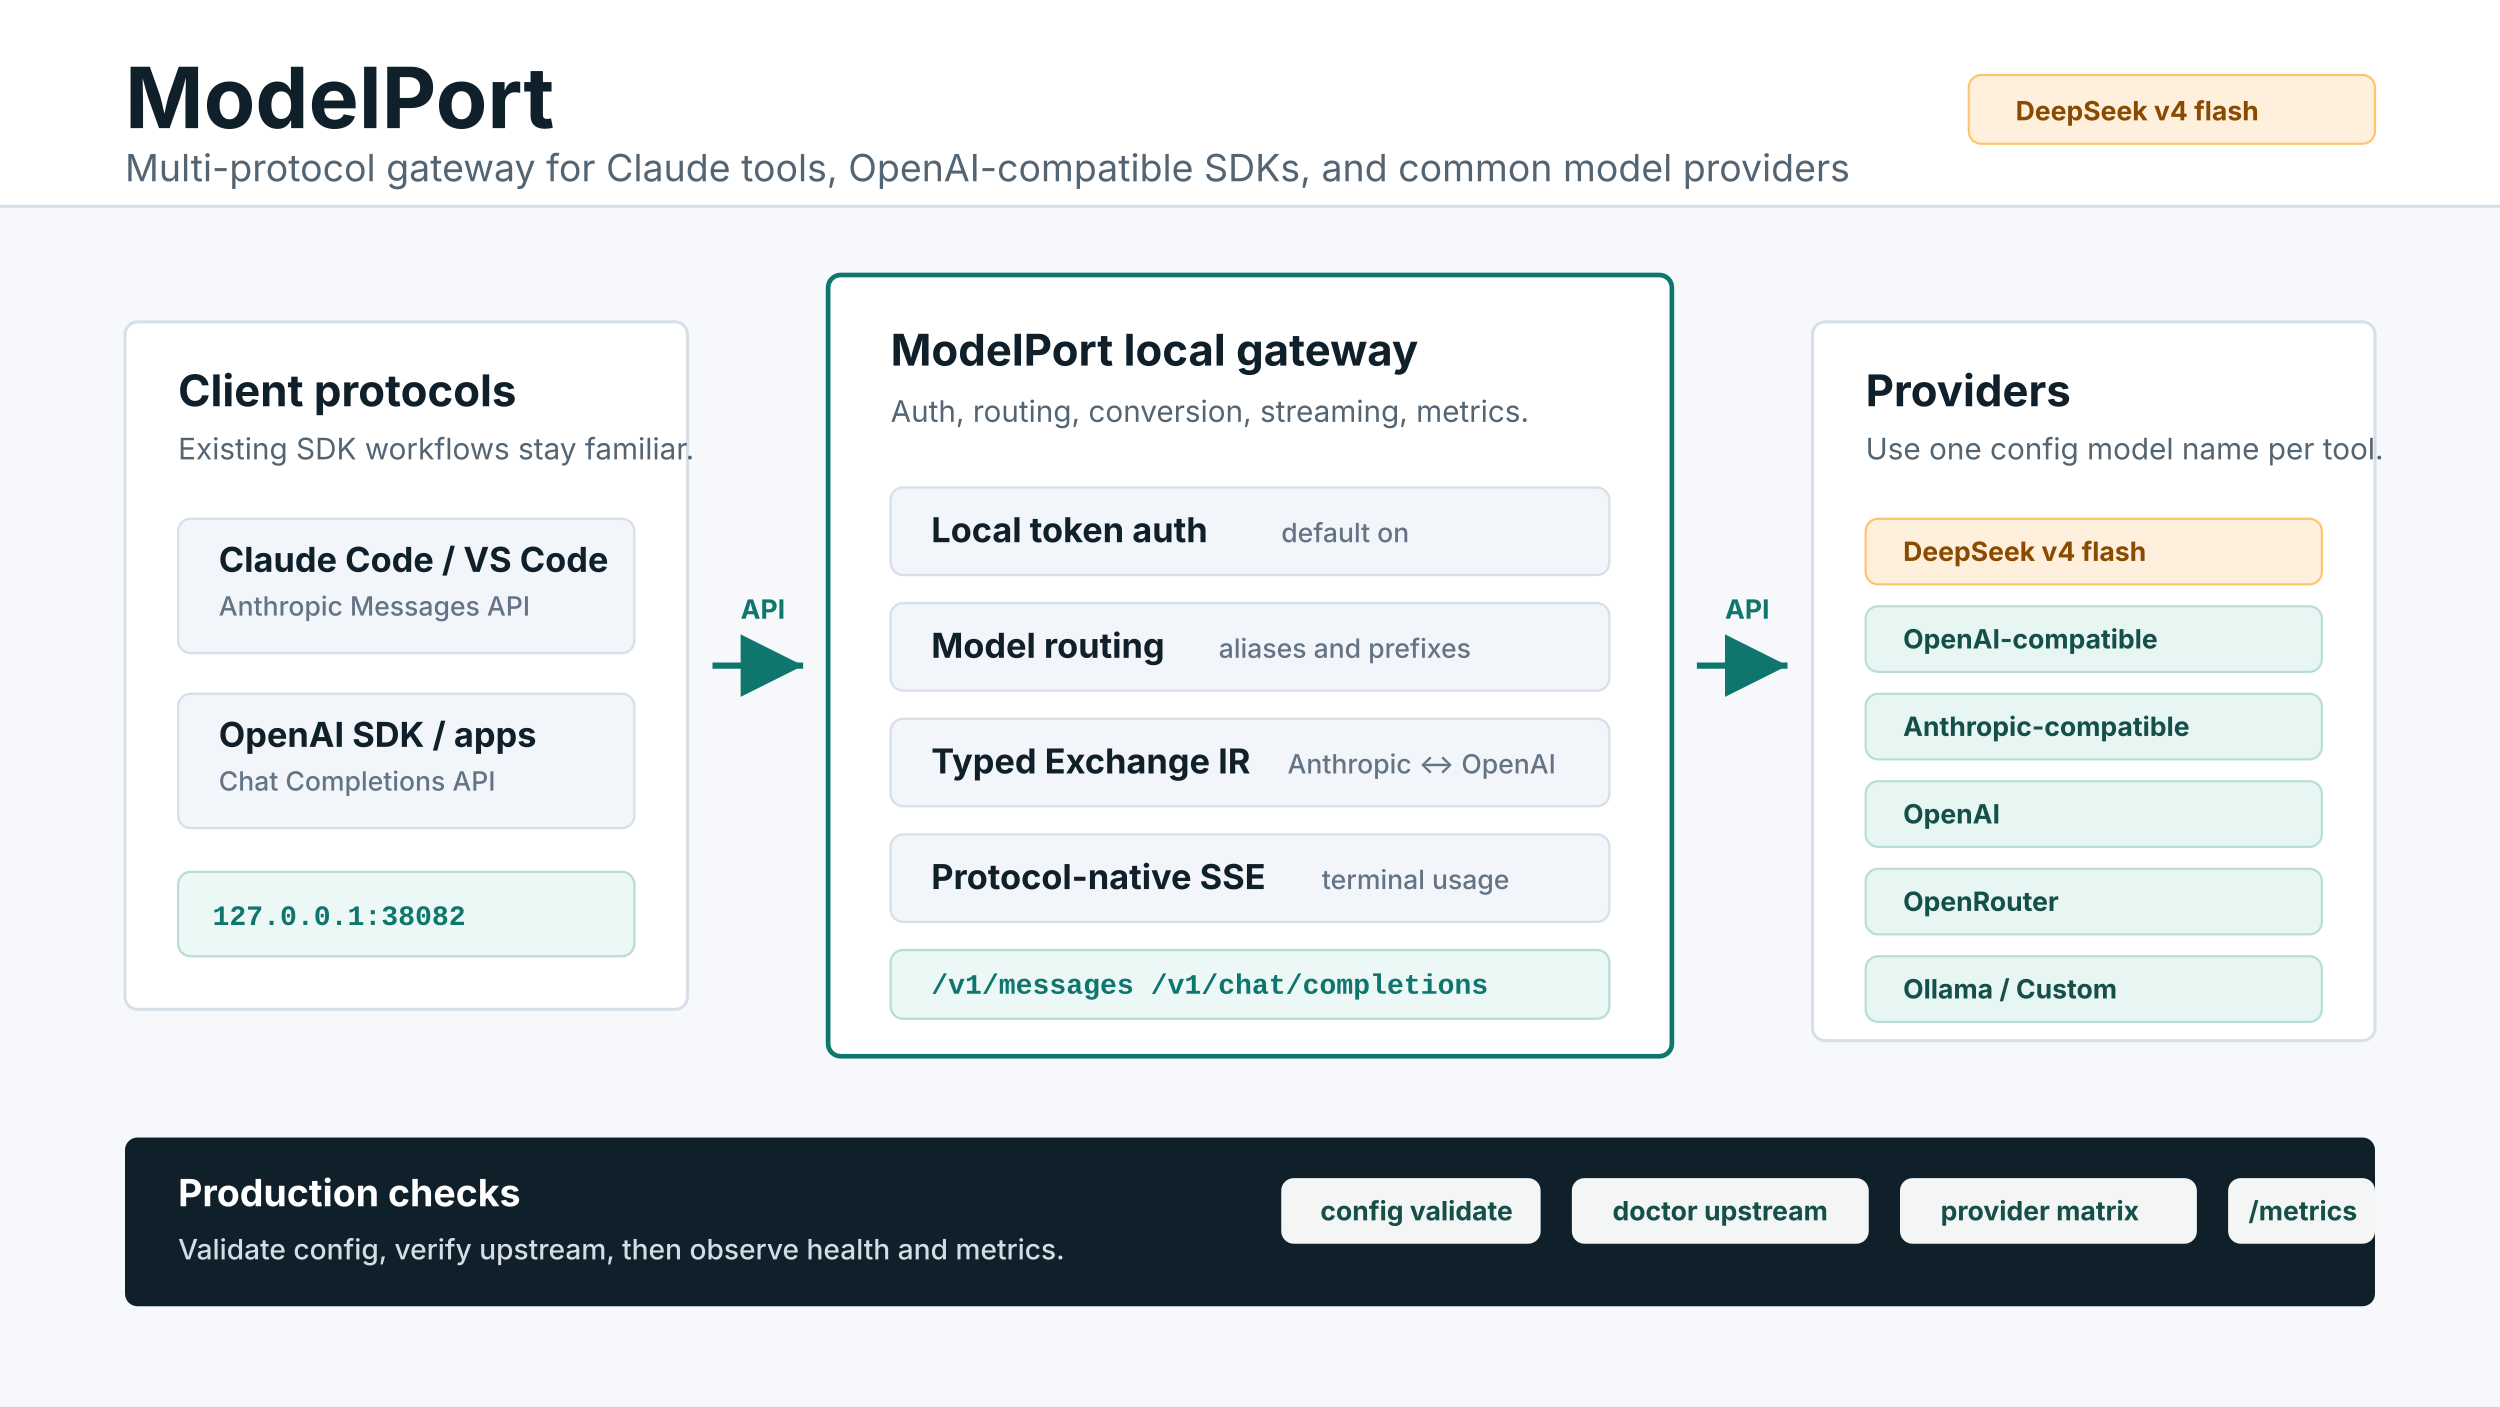
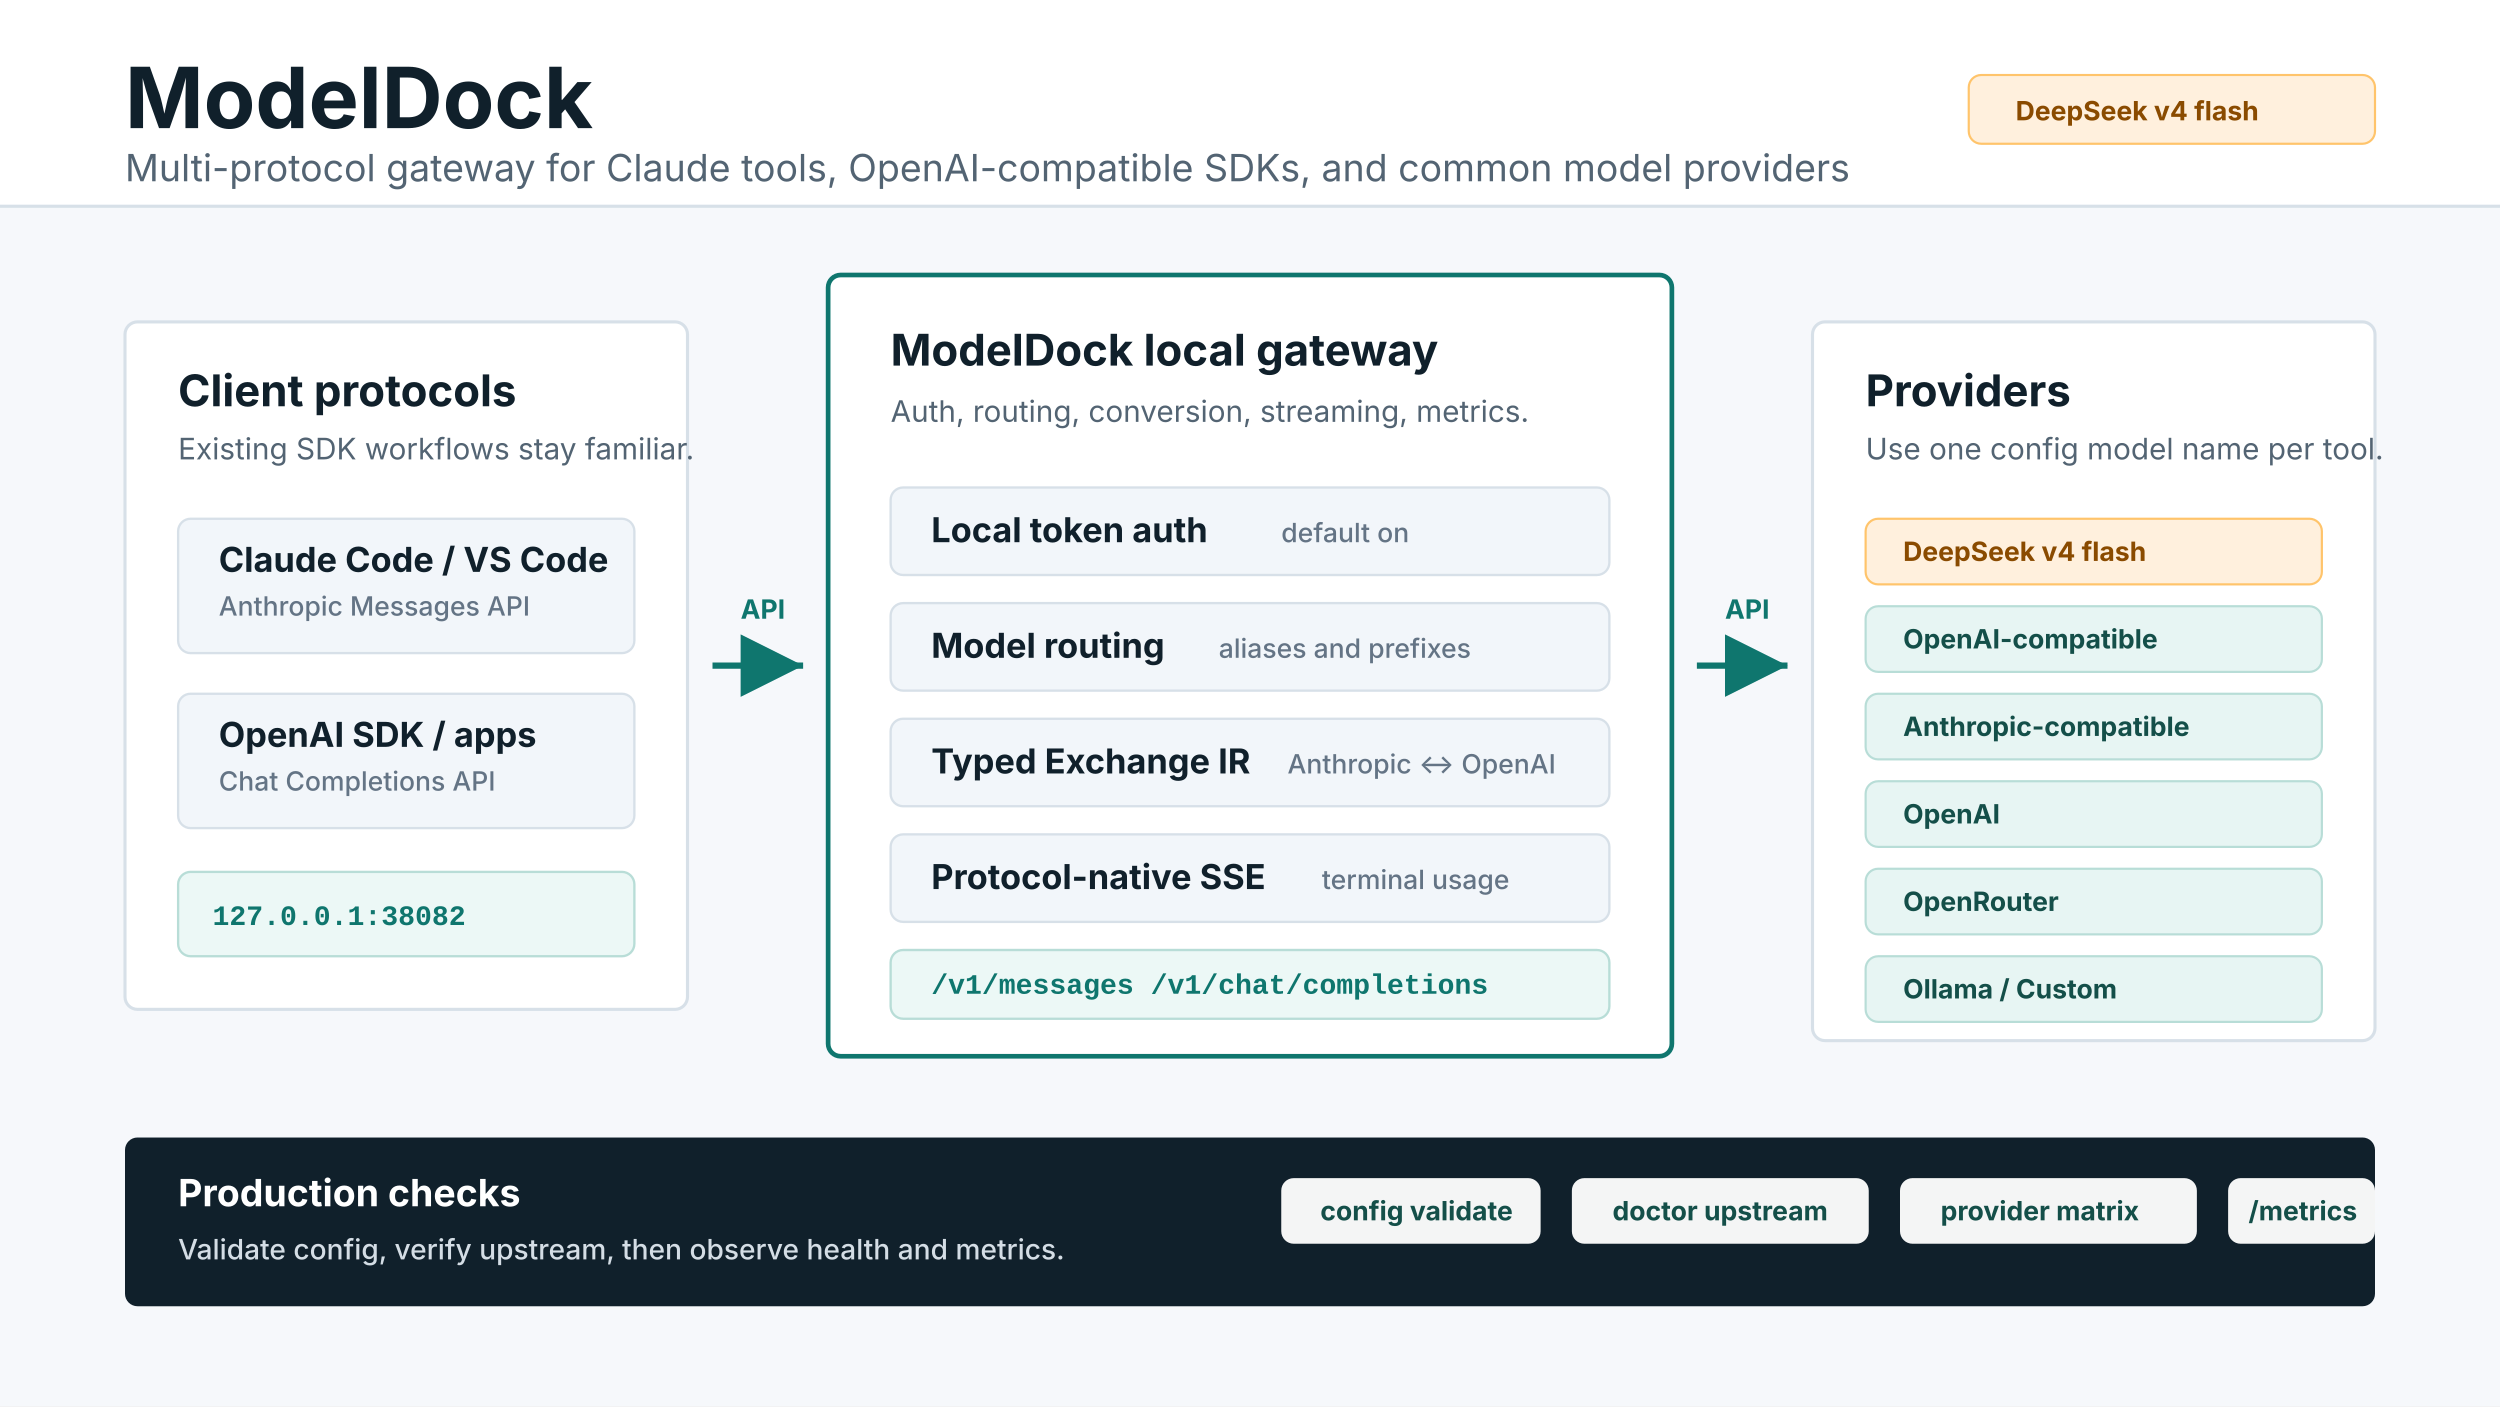
<svg xmlns="http://www.w3.org/2000/svg" width="1600" height="900" viewBox="0 0 1600 900" role="img" aria-labelledby="title desc">
  <defs>
    <marker id="arrow" markerWidth="14" markerHeight="14" refX="12" refY="7" orient="auto" markerUnits="strokeWidth">
      <path d="M2,2 L12,7 L2,12 Z" fill="#0f766e" />
    </marker>
    <style>
      .bg { fill: #f6f8fb; }
      .panel { fill: #ffffff; stroke: #d7e0e8; stroke-width: 2; }
      .panel-strong { fill: #ffffff; stroke: #0f766e; stroke-width: 3; }
      .band { fill: #10202b; }
      .title { fill: #10202b; font: 700 54px Inter, ui-sans-serif, system-ui, -apple-system, BlinkMacSystemFont, "Segoe UI", sans-serif; }
      .subtitle { fill: #536473; font: 400 24px Inter, ui-sans-serif, system-ui, -apple-system, BlinkMacSystemFont, "Segoe UI", sans-serif; }
      .h2 { fill: #10202b; font: 700 28px Inter, ui-sans-serif, system-ui, -apple-system, BlinkMacSystemFont, "Segoe UI", sans-serif; }
      .h3 { fill: #10202b; font: 700 22px Inter, ui-sans-serif, system-ui, -apple-system, BlinkMacSystemFont, "Segoe UI", sans-serif; }
      .body { fill: #536473; font: 400 19px Inter, ui-sans-serif, system-ui, -apple-system, BlinkMacSystemFont, "Segoe UI", sans-serif; }
      .small { fill: #647485; font: 500 17px Inter, ui-sans-serif, system-ui, -apple-system, BlinkMacSystemFont, "Segoe UI", sans-serif; }
      .code { fill: #0f766e; font: 600 18px ui-monospace, SFMono-Regular, Menlo, Consolas, "Liberation Mono", monospace; }
      .chip { fill: #e7f5f3; stroke: #b8ddd7; stroke-width: 1.4; }
      .chip-hot { fill: #fff0dd; stroke: #ffc46b; stroke-width: 1.4; }
      .chip-text { fill: #144f49; font: 700 17px Inter, ui-sans-serif, system-ui, -apple-system, BlinkMacSystemFont, "Segoe UI", sans-serif; }
      .chip-hot-text { fill: #8a4b00; font: 700 17px Inter, ui-sans-serif, system-ui, -apple-system, BlinkMacSystemFont, "Segoe UI", sans-serif; }
      .band-title { fill: #ffffff; font: 700 24px Inter, ui-sans-serif, system-ui, -apple-system, BlinkMacSystemFont, "Segoe UI", sans-serif; }
      .band-text { fill: #d4dde5; font: 500 18px Inter, ui-sans-serif, system-ui, -apple-system, BlinkMacSystemFont, "Segoe UI", sans-serif; }
      .arrow-label { fill: #0f766e; font: 700 17px Inter, ui-sans-serif, system-ui, -apple-system, BlinkMacSystemFont, "Segoe UI", sans-serif; }
    </style>
  </defs>
  <rect class="bg" width="1600" height="900" />
  <rect x="0" y="0" width="1600" height="132" fill="#ffffff" />
  <line x1="0" y1="132" x2="1600" y2="132" stroke="#d7e0e8" stroke-width="2" />
-   <text class="title" x="80" y="82">ModelPort</text>
+   <text class="title" x="80" y="82">ModelDock</text>
  <text class="subtitle" x="80" y="116">Multi-protocol gateway for Claude tools, OpenAI-compatible SDKs, and common model providers</text>
  <rect class="chip-hot" x="1260" y="48" width="260" height="44" rx="8" />
  <text class="chip-hot-text" x="1290" y="77">DeepSeek v4 flash</text>
  <rect class="panel" x="80" y="206" width="360" height="440" rx="8" />
  <text class="h2" x="114" y="260">Client protocols</text>
  <text class="body" x="114" y="294">Existing SDK workflows stay familiar.</text>
  <rect x="114" y="332" width="292" height="86" rx="8" fill="#f2f6fa" stroke="#d7e0e8" stroke-width="1.5" />
  <text class="h3" x="140" y="366">Claude Code / VS Code</text>
  <text class="small" x="140" y="394">Anthropic Messages API</text>
  <rect x="114" y="444" width="292" height="86" rx="8" fill="#f2f6fa" stroke="#d7e0e8" stroke-width="1.5" />
  <text class="h3" x="140" y="478">OpenAI SDK / apps</text>
  <text class="small" x="140" y="506">Chat Completions API</text>
  <rect x="114" y="558" width="292" height="54" rx="8" fill="#ecf8f6" stroke="#b8ddd7" stroke-width="1.5" />
  <text class="code" x="136" y="592">127.0.0.1:38082</text>
  <line x1="456" y1="426" x2="514" y2="426" stroke="#0f766e" stroke-width="4" marker-end="url(#arrow)" />
  <text class="arrow-label" x="474" y="396">API</text>
  <rect class="panel-strong" x="530" y="176" width="540" height="500" rx="8" />
-   <text class="h2" x="570" y="234">ModelPort local gateway</text>
+   <text class="h2" x="570" y="234">ModelDock local gateway</text>
  <text class="body" x="570" y="270">Auth, routing, conversion, streaming, metrics.</text>
  <rect x="570" y="312" width="460" height="56" rx="8" fill="#f2f6fa" stroke="#d7e0e8" stroke-width="1.5" />
  <text class="h3" x="596" y="347">Local token auth</text>
  <text class="small" x="820" y="347">default on</text>
  <rect x="570" y="386" width="460" height="56" rx="8" fill="#f2f6fa" stroke="#d7e0e8" stroke-width="1.5" />
  <text class="h3" x="596" y="421">Model routing</text>
  <text class="small" x="780" y="421">aliases and prefixes</text>
  <rect x="570" y="460" width="460" height="56" rx="8" fill="#f2f6fa" stroke="#d7e0e8" stroke-width="1.5" />
  <text class="h3" x="596" y="495">Typed Exchange IR</text>
  <text class="small" x="824" y="495">Anthropic ↔ OpenAI</text>
  <rect x="570" y="534" width="460" height="56" rx="8" fill="#f2f6fa" stroke="#d7e0e8" stroke-width="1.5" />
  <text class="h3" x="596" y="569">Protocol-native SSE</text>
  <text class="small" x="846" y="569">terminal usage</text>
  <rect x="570" y="608" width="460" height="44" rx="8" fill="#ecf8f6" stroke="#b8ddd7" stroke-width="1.5" />
  <text class="code" x="596" y="636">/v1/messages  /v1/chat/completions</text>
  <line x1="1086" y1="426" x2="1144" y2="426" stroke="#0f766e" stroke-width="4" marker-end="url(#arrow)" />
  <text class="arrow-label" x="1104" y="396">API</text>
  <rect class="panel" x="1160" y="206" width="360" height="460" rx="8" />
  <text class="h2" x="1194" y="260">Providers</text>
  <text class="body" x="1194" y="294">Use one config model name per tool.</text>
  <rect class="chip-hot" x="1194" y="332" width="292" height="42" rx="8" />
  <text class="chip-hot-text" x="1218" y="359">DeepSeek v4 flash</text>
  <rect class="chip" x="1194" y="388" width="292" height="42" rx="8" />
  <text class="chip-text" x="1218" y="415">OpenAI-compatible</text>
  <rect class="chip" x="1194" y="444" width="292" height="42" rx="8" />
  <text class="chip-text" x="1218" y="471">Anthropic-compatible</text>
  <rect class="chip" x="1194" y="500" width="292" height="42" rx="8" />
  <text class="chip-text" x="1218" y="527">OpenAI</text>
  <rect class="chip" x="1194" y="556" width="292" height="42" rx="8" />
  <text class="chip-text" x="1218" y="583">OpenRouter</text>
  <rect class="chip" x="1194" y="612" width="292" height="42" rx="8" />
  <text class="chip-text" x="1218" y="639">Ollama / Custom</text>
  <rect class="band" x="80" y="728" width="1440" height="108" rx="8" />
  <text class="band-title" x="114" y="772">Production checks</text>
  <text class="band-text" x="114" y="806">Validate config, verify upstream, then observe health and metrics.</text>
  <rect x="820" y="754" width="166" height="42" rx="8" fill="#ffffff" opacity="0.95" />
  <text class="chip-text" x="845" y="781">config validate</text>
  <rect x="1006" y="754" width="190" height="42" rx="8" fill="#ffffff" opacity="0.95" />
  <text class="chip-text" x="1032" y="781">doctor upstream</text>
  <rect x="1216" y="754" width="190" height="42" rx="8" fill="#ffffff" opacity="0.95" />
  <text class="chip-text" x="1242" y="781">provider matrix</text>
  <rect x="1426" y="754" width="94" height="42" rx="8" fill="#ffffff" opacity="0.95" />
  <text class="chip-text" x="1439" y="781">/metrics</text>
</svg>
